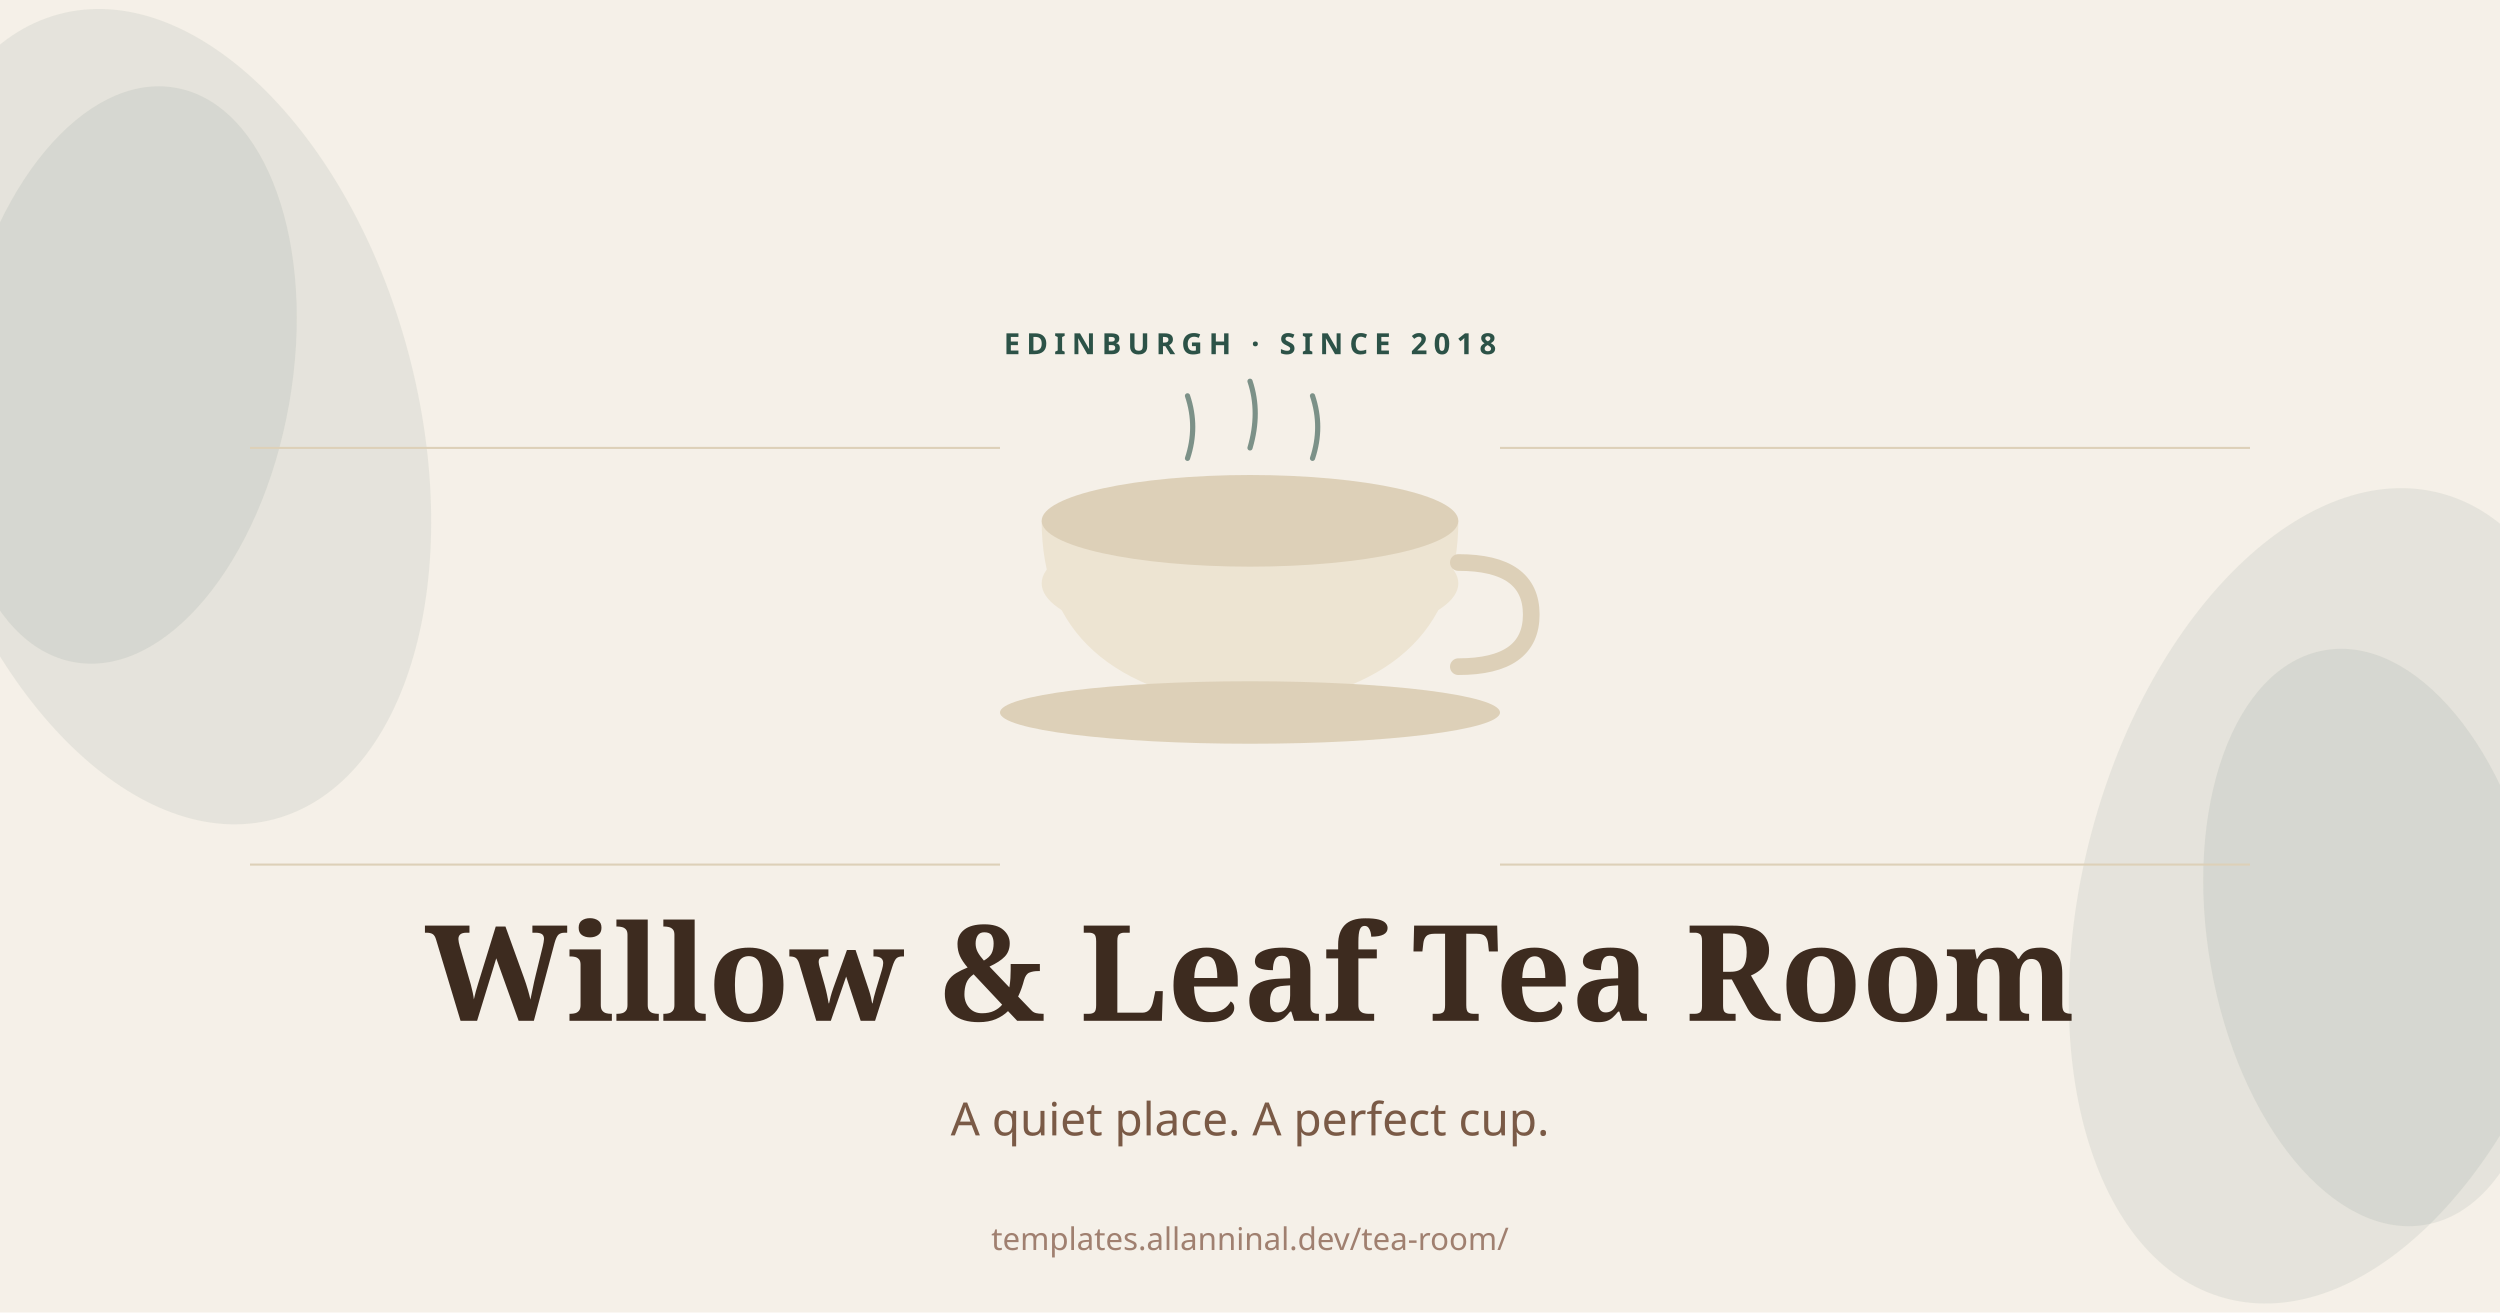
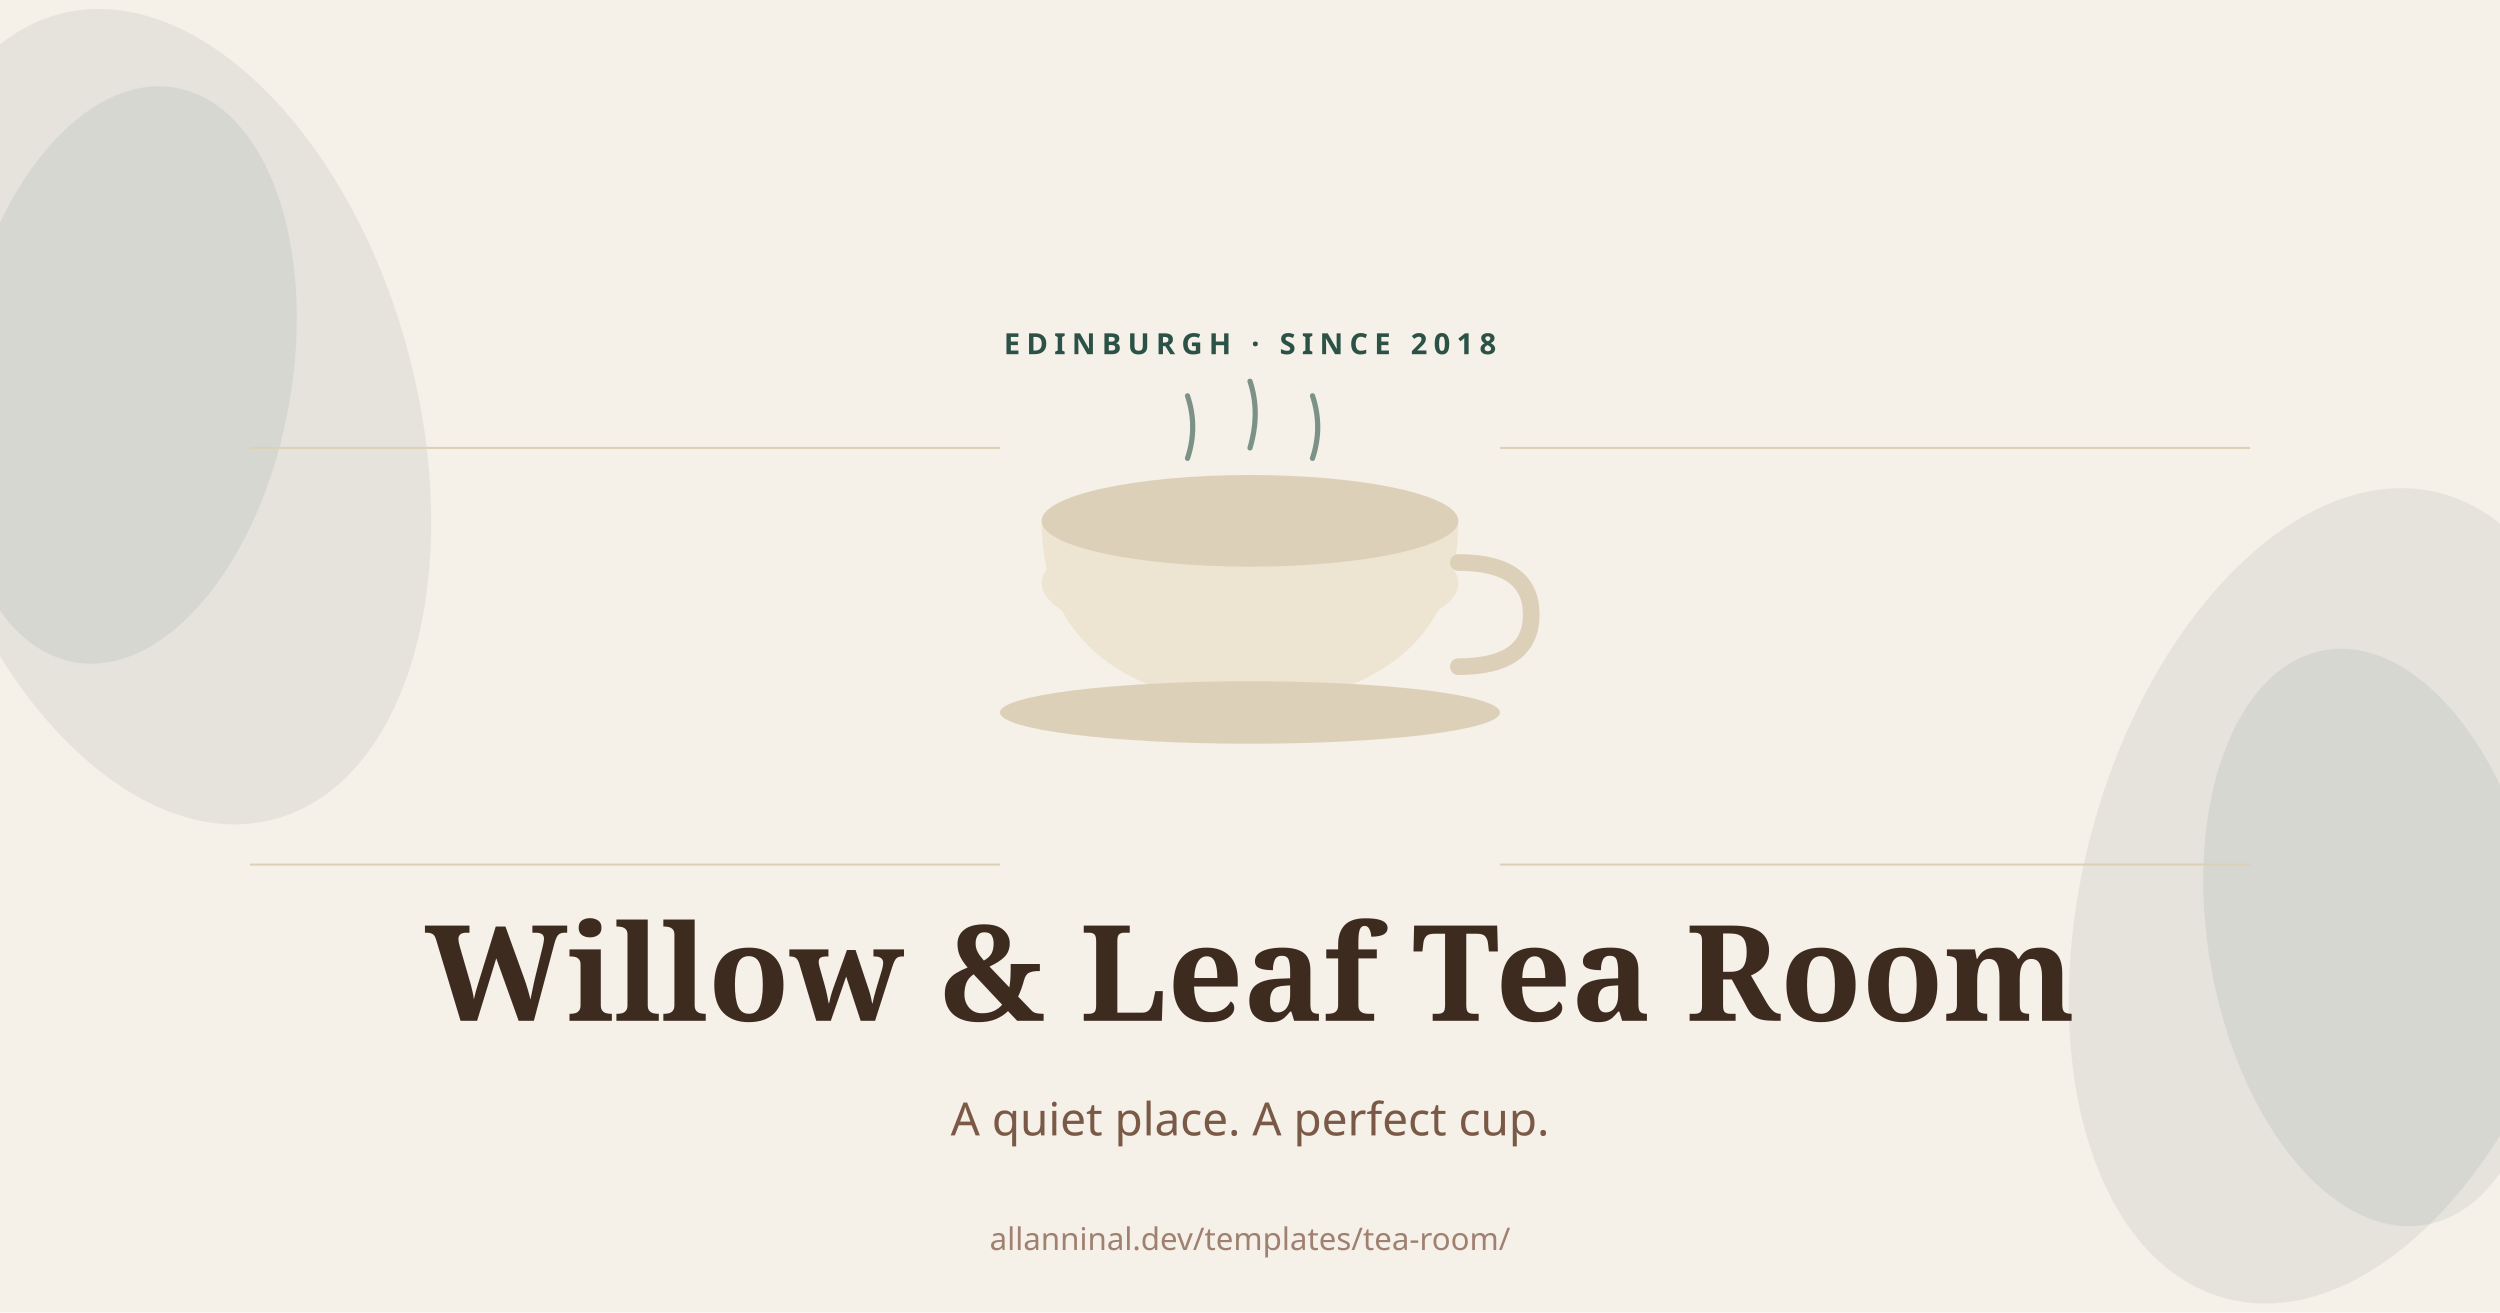
<svg xmlns="http://www.w3.org/2000/svg" width="1200" height="630" viewBox="0 0 1200 630" fill="none">
  <rect width="1200" height="630" fill="#F5F0E8" />
  <ellipse cx="80" cy="200" rx="120" ry="200" fill="#2C5247" opacity="0.08" transform="rotate(-15 80 200)" />
  <ellipse cx="60" cy="180" rx="80" ry="140" fill="#2C5247" opacity="0.08" transform="rotate(10 60 180)" />
  <ellipse cx="1120" cy="430" rx="120" ry="200" fill="#2C5247" opacity="0.08" transform="rotate(15 1120 430)" />
  <ellipse cx="1140" cy="450" rx="80" ry="140" fill="#2C5247" opacity="0.08" transform="rotate(-10 1140 450)" />
  <line x1="120" y1="215" x2="480" y2="215" stroke="#DDD0B8" stroke-width="1" />
  <line x1="720" y1="215" x2="1080" y2="215" stroke="#DDD0B8" stroke-width="1" />
  <line x1="120" y1="415" x2="480" y2="415" stroke="#DDD0B8" stroke-width="1" />
  <line x1="720" y1="415" x2="1080" y2="415" stroke="#DDD0B8" stroke-width="1" />
  <ellipse cx="600" cy="280" rx="100" ry="30" fill="#EDE4D2" />
  <path d="M500 250 Q500 330 600 340 Q700 330 700 250 Z" fill="#EDE4D2" />
  <ellipse cx="600" cy="250" rx="100" ry="22" fill="#DDD0B8" />
  <path d="M570 220 Q575 205 570 190" stroke="#2C5247" stroke-width="2.5" fill="none" stroke-linecap="round" opacity="0.6" />
  <path d="M600 215 Q605 198 600 183" stroke="#2C5247" stroke-width="2.5" fill="none" stroke-linecap="round" opacity="0.6" />
  <path d="M630 220 Q635 205 630 190" stroke="#2C5247" stroke-width="2.5" fill="none" stroke-linecap="round" opacity="0.6" />
  <ellipse cx="600" cy="342" rx="120" ry="15" fill="#DDD0B8" />
  <path d="M700 270 Q735 270 735 295 Q735 320 700 320" stroke="#DDD0B8" stroke-width="8" fill="none" stroke-linecap="round" />
  <text x="600" y="170" text-anchor="middle" font-family="Figtree, system-ui, sans-serif" font-weight="600" font-size="14" letter-spacing="3" fill="#2C5247" text-transform="uppercase">EDINBURGH · SINCE 2018</text>
  <text x="600" y="490" text-anchor="middle" font-family="Cardo, Georgia, serif" font-size="64" font-weight="700" fill="#3D2B1F">Willow &amp; Leaf Tea Room</text>
  <text x="600" y="545" text-anchor="middle" font-family="Figtree, system-ui, sans-serif" font-size="22" fill="#7A5A46">A quiet place. A perfect cup.</text>
-   <text x="600" y="600" text-anchor="middle" font-family="Figtree, system-ui, sans-serif" font-size="15" fill="#A08070">templates.allanninal.dev/tea-room/</text>
+   <text x="600" y="600" text-anchor="middle" font-family="Figtree, system-ui, sans-serif" font-size="15" fill="#A08070">allanninal.dev/templates/tea-room/</text>
</svg>
